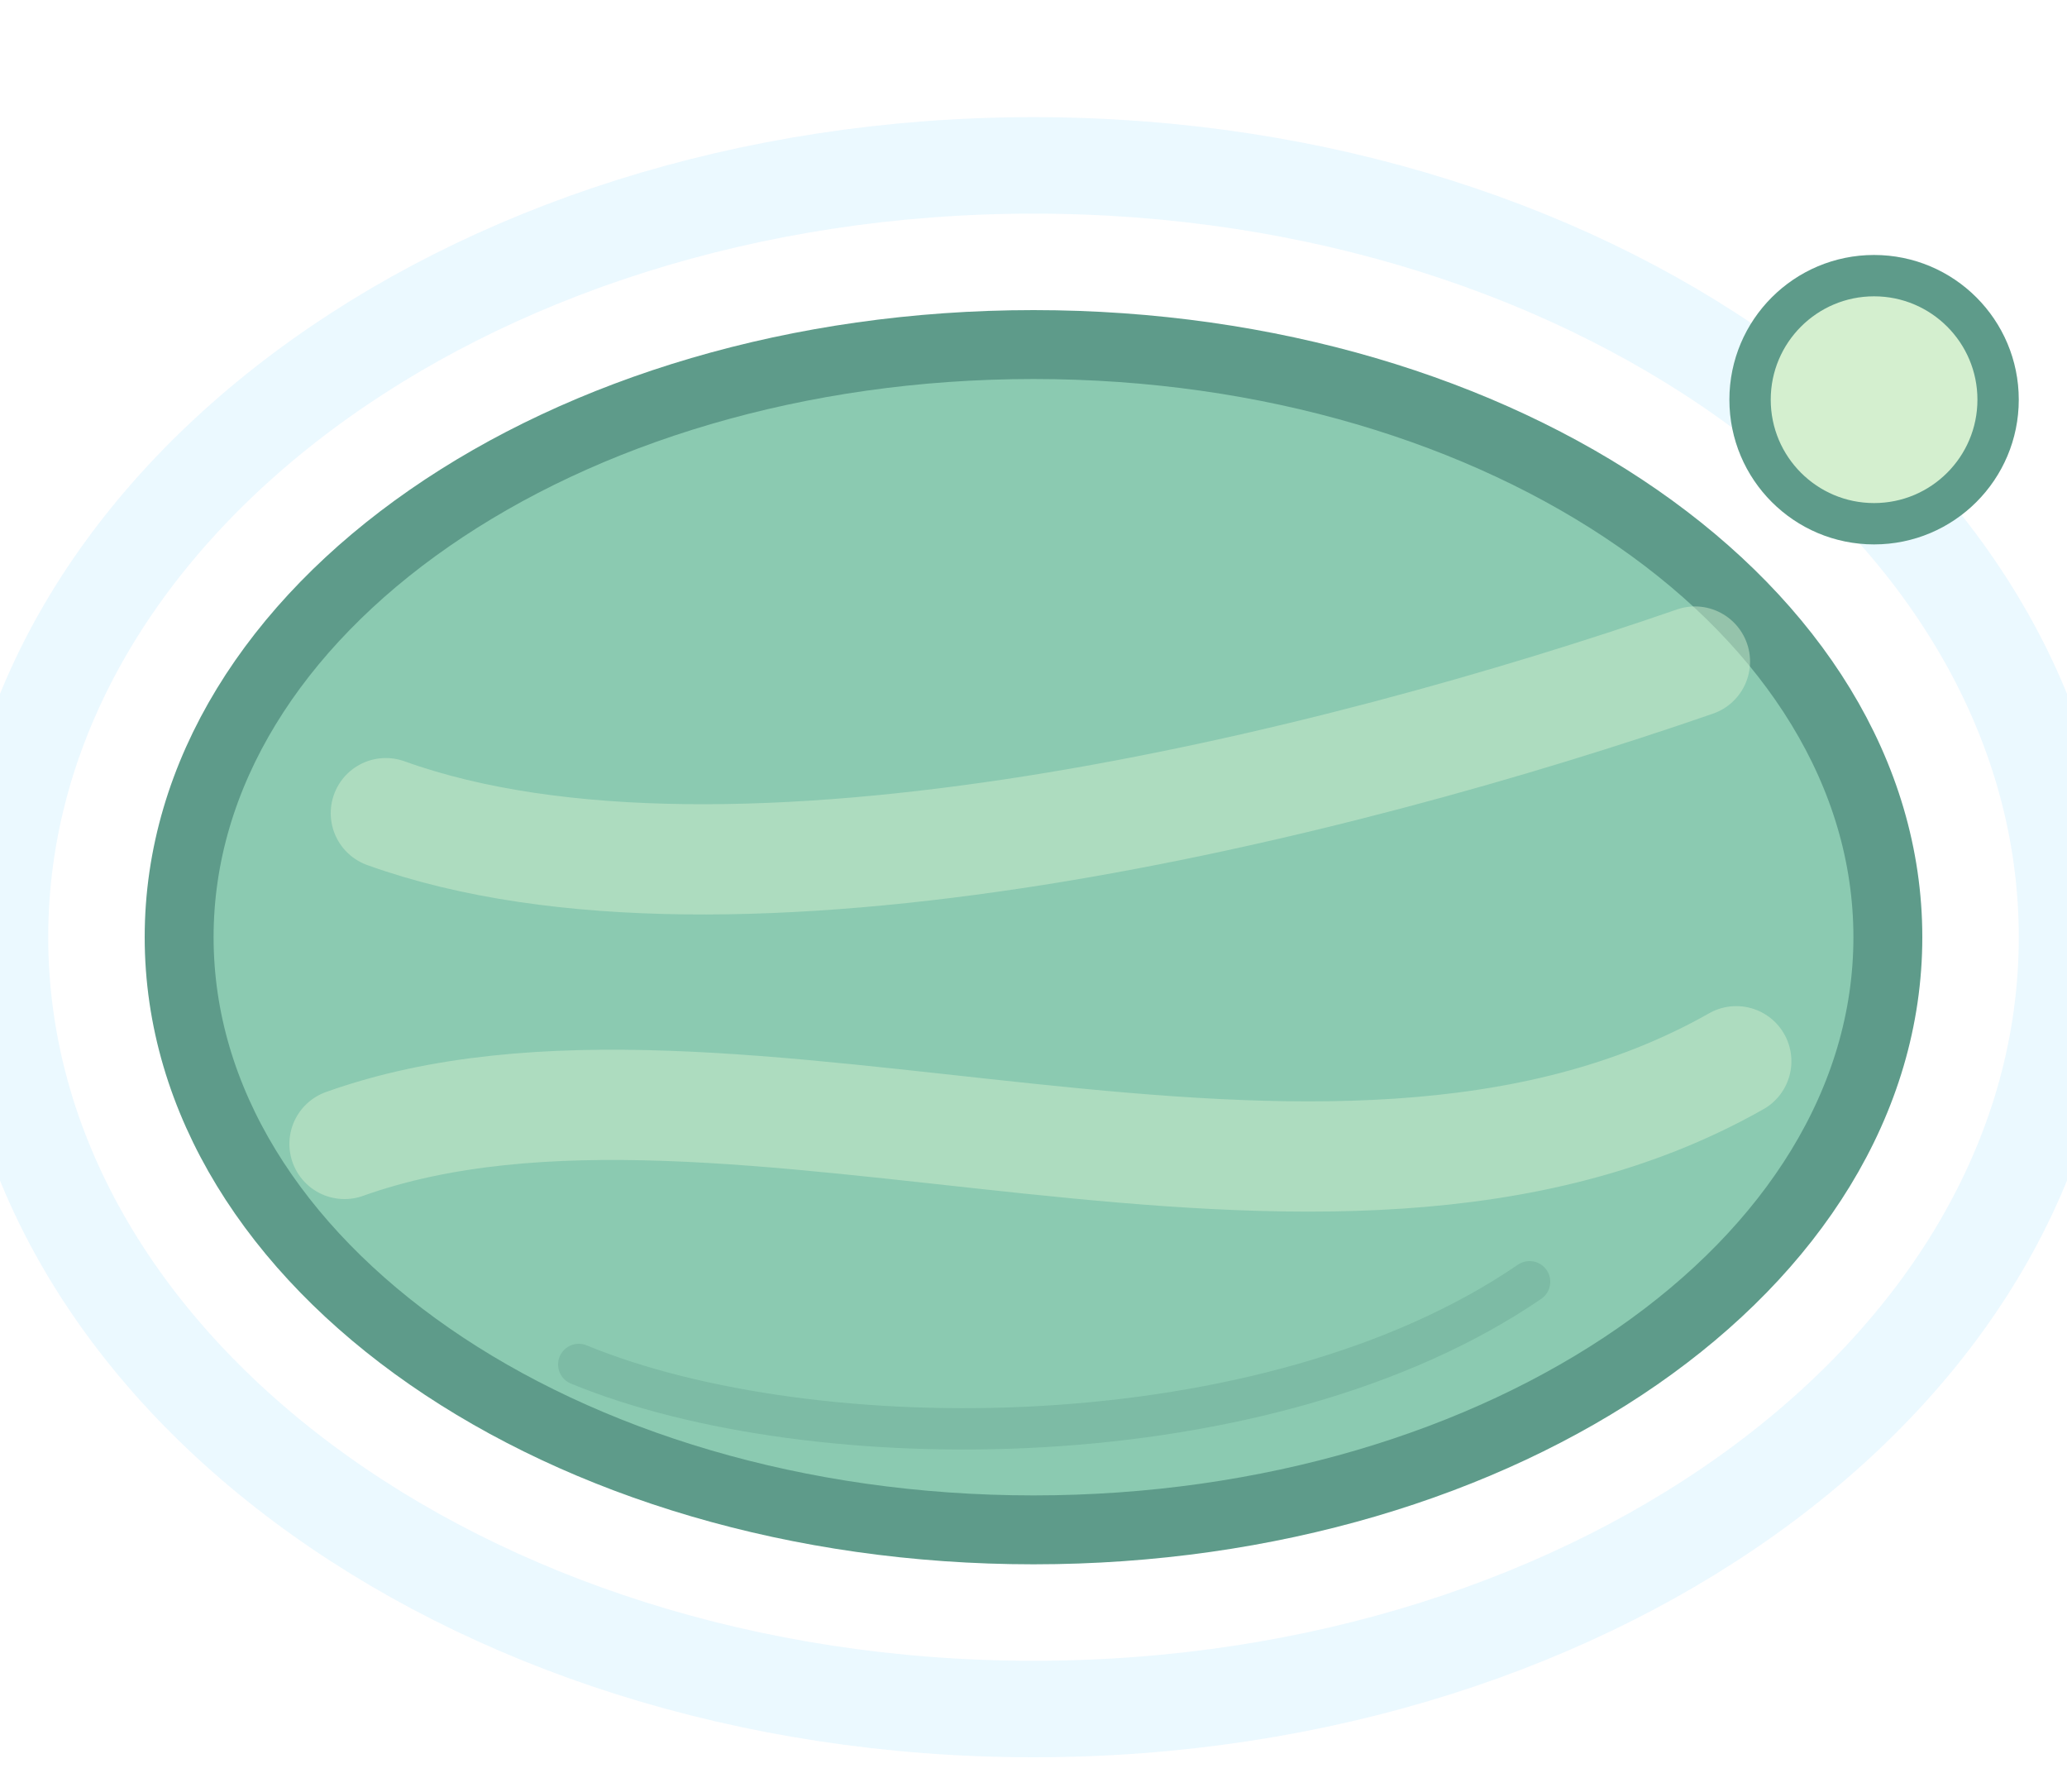
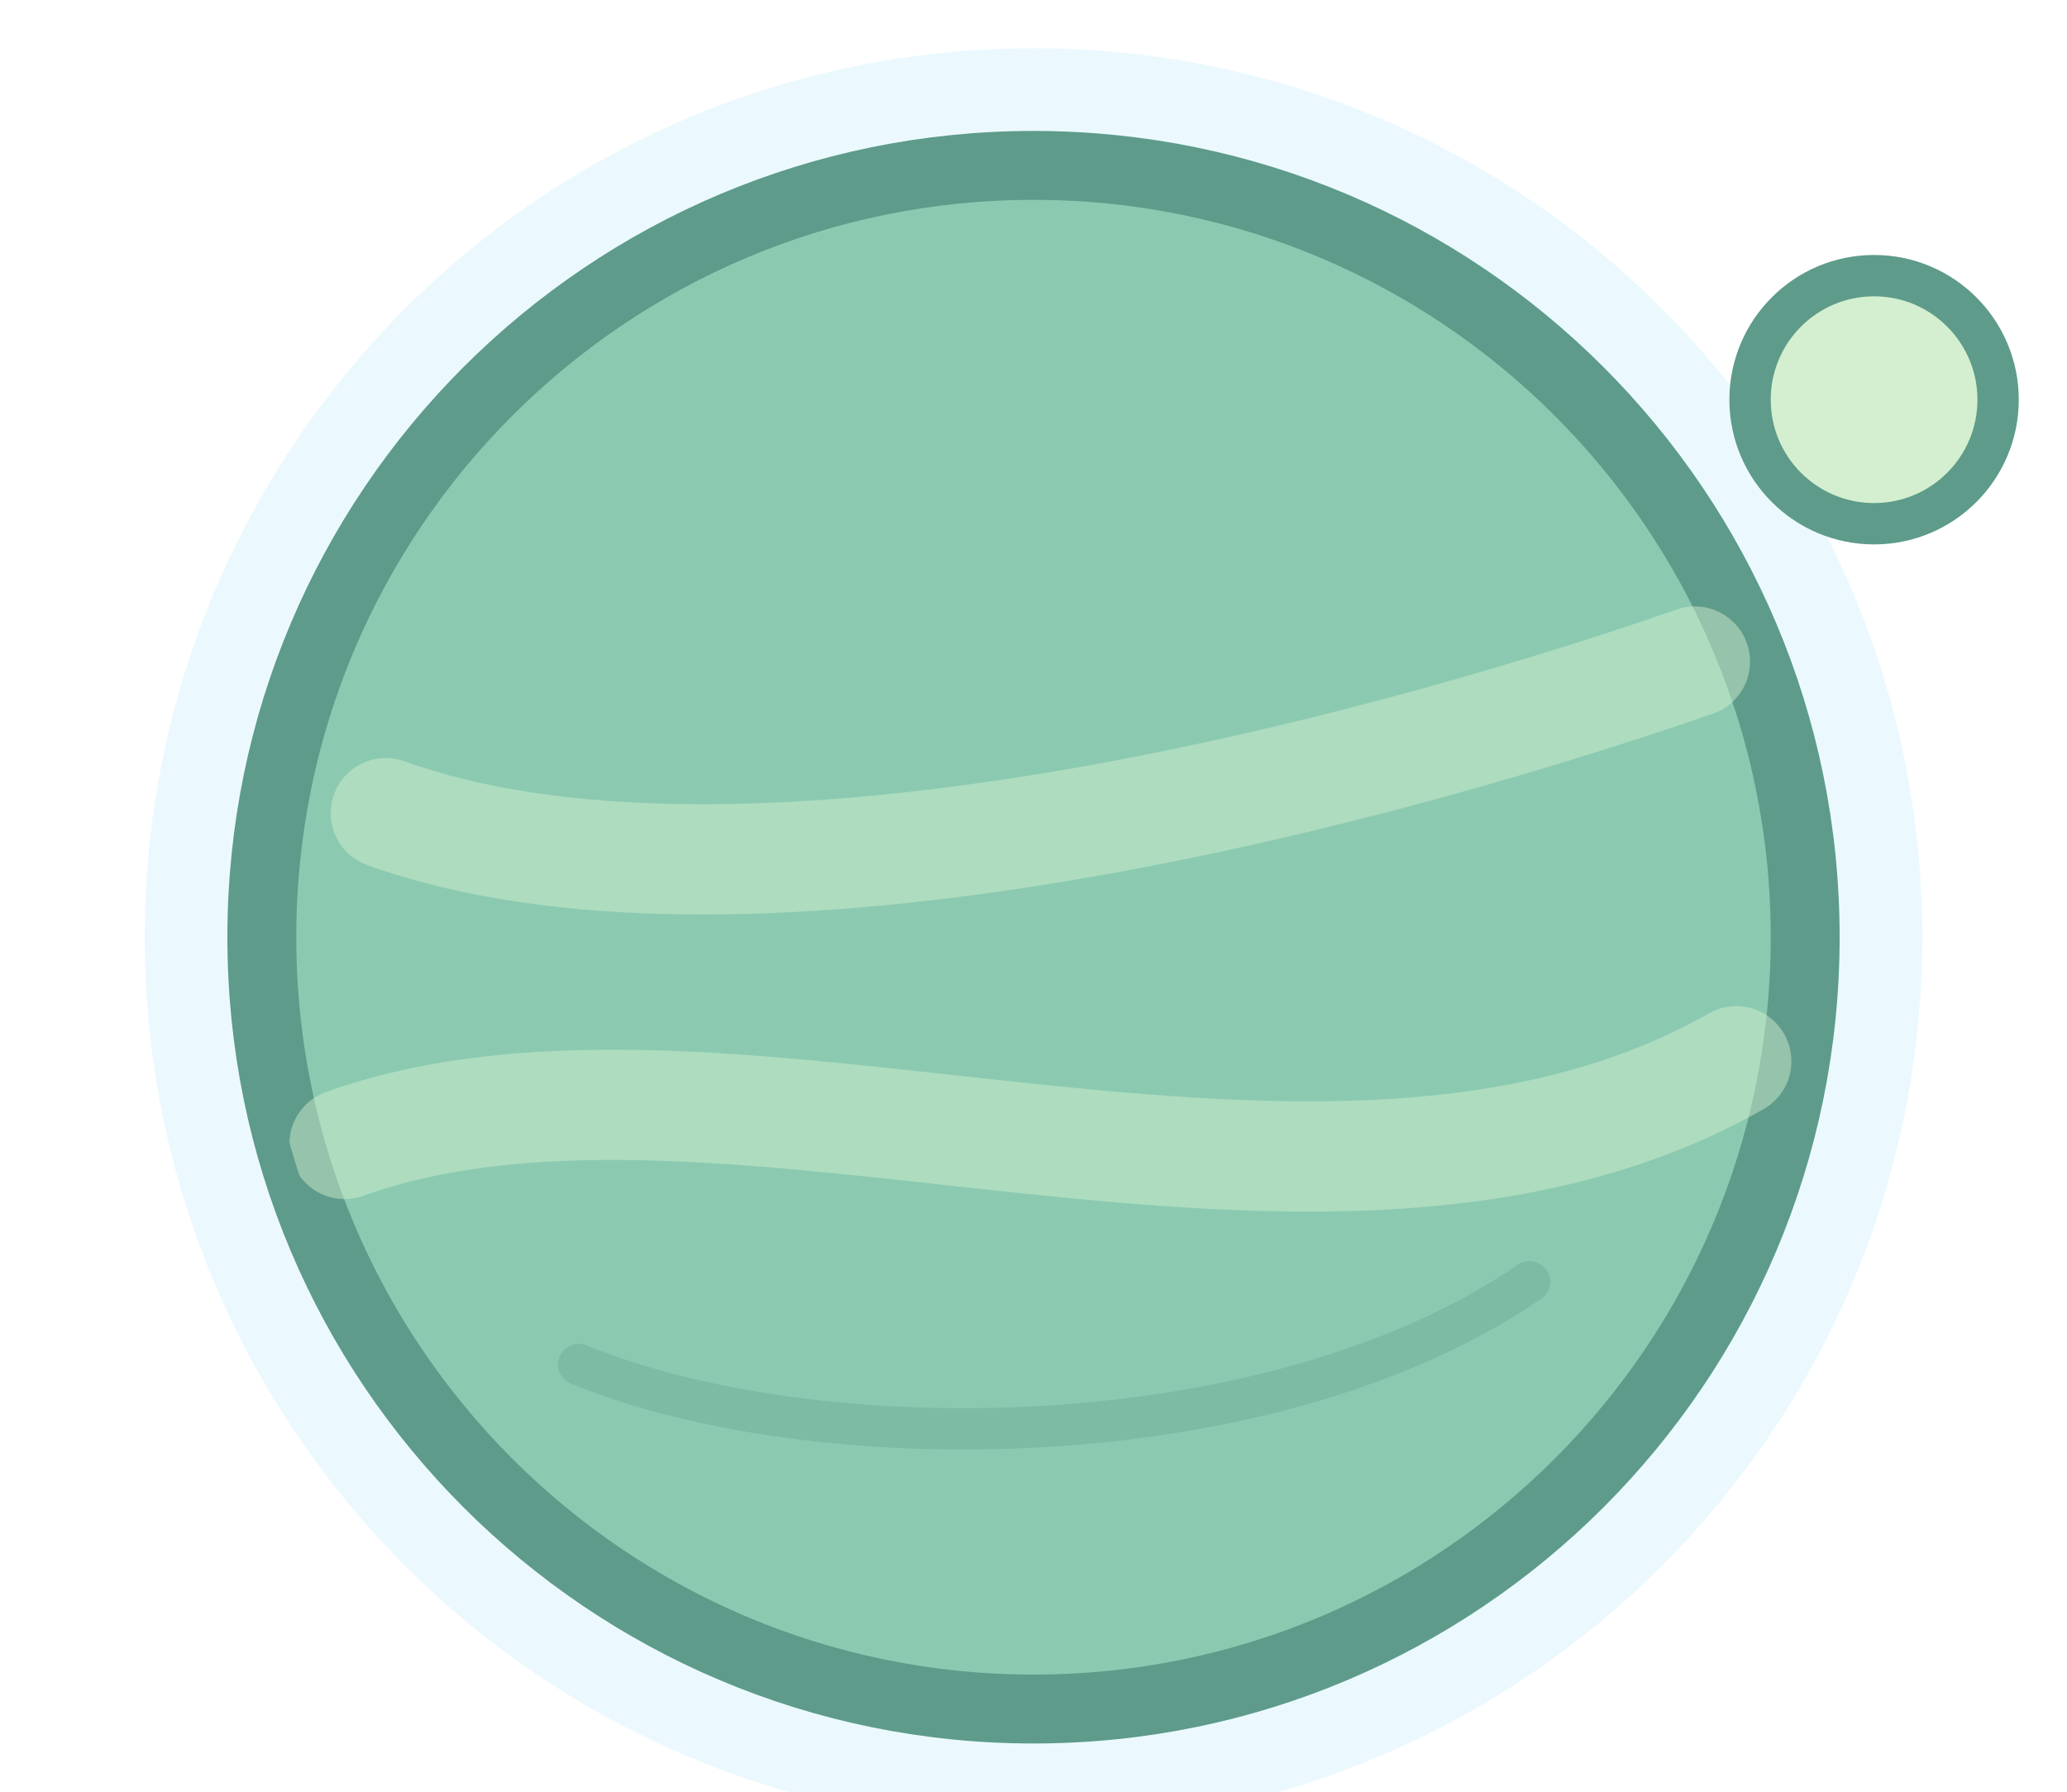
- <svg xmlns="http://www.w3.org/2000/svg" viewBox="25 15 150 130" preserveAspectRatio="xMidYMid meet" aria-hidden="true" focusable="false" class="theme-object" data-variant-silhouette="2" data-variant-palette="3" data-variant-orientation="6" data-variant-surface="0" data-variant-companion="3" data-variant-atmosphere="2" data-visual-axis="orientation" data-visual-value="6" data-visual-scope="self">
+ <svg xmlns="http://www.w3.org/2000/svg" viewBox="25 15 150 130" preserveAspectRatio="xMidYMid meet" aria-hidden="true" focusable="false" class="theme-object" data-variant-silhouette="2" data-variant-palette="3" data-variant-orientation="6" data-variant-surface="0" data-variant-companion="3" data-variant-atmosphere="2" data-visual-axis="orientation" data-visual-value="6" data-visual-scope="self" data-theme-grounding="spherical-v1">
+   <defs>
+     <clipPath id="planet-surface">
+       <circle cx="100" cy="83" r="56" />
+     </clipPath>
+   </defs>
  <g data-visual-axis="palette" data-visual-value="3">
    <g data-visual-axis="atmosphere" data-visual-value="2">
-       <ellipse cx="100" cy="83" rx="75" ry="56" fill="none" stroke="#b8e8ff" stroke-width="7" opacity=".28" />
+       <ellipse cx="100" cy="83" rx="61.0" ry="61.0" fill="none" stroke="#b8e8ff" stroke-width="7" opacity=".28" />
    </g>
    <g data-visual-axis="companion" data-visual-value="3">
      <circle cx="161" cy="44" r="9" fill="#d4efcf" stroke="#5e9b8a" stroke-width="3" />
    </g>
-     <ellipse data-visual-axis="silhouette" data-visual-value="2" data-visual-scope="self" cx="100" cy="83" rx="62" ry="43" fill="rgb(139, 202, 177)" stroke="rgb(94, 155, 138)" stroke-width="5" />
-     <g data-visual-axis="surface" data-visual-value="0" opacity=".6">
+     <ellipse data-visual-axis="silhouette" data-visual-value="2" data-visual-scope="self" cx="100" cy="83" rx="56" ry="56" fill="rgb(139, 202, 177)" stroke="rgb(94, 155, 138)" stroke-width="5" />
+     <g data-visual-axis="surface" data-visual-value="0" opacity=".6" clip-path="url(#planet-surface)">
      <path class="theme-detail" d="M53 74C78 83 122 72 148 63M50 98C78 88 121 109 151 92" fill="none" stroke="#d4efcf" stroke-width="8" stroke-linecap="round" opacity=".78" />
    </g>
-     <path class="theme-detail" d="M67 114C84 121 117 121 136 108" fill="none" stroke="#5e9b8a" stroke-width="3" stroke-linecap="round" opacity=".32" />
+     <path class="theme-detail" d="M67 114C84 121 117 121 136 108" fill="none" stroke="#5e9b8a" stroke-width="3" stroke-linecap="round" opacity=".32" clip-path="url(#planet-surface)" />
  </g>
  <rect data-theme-content-area="content" x="56" y="56" width="88" height="56" fill="none" stroke="none" />
</svg>
